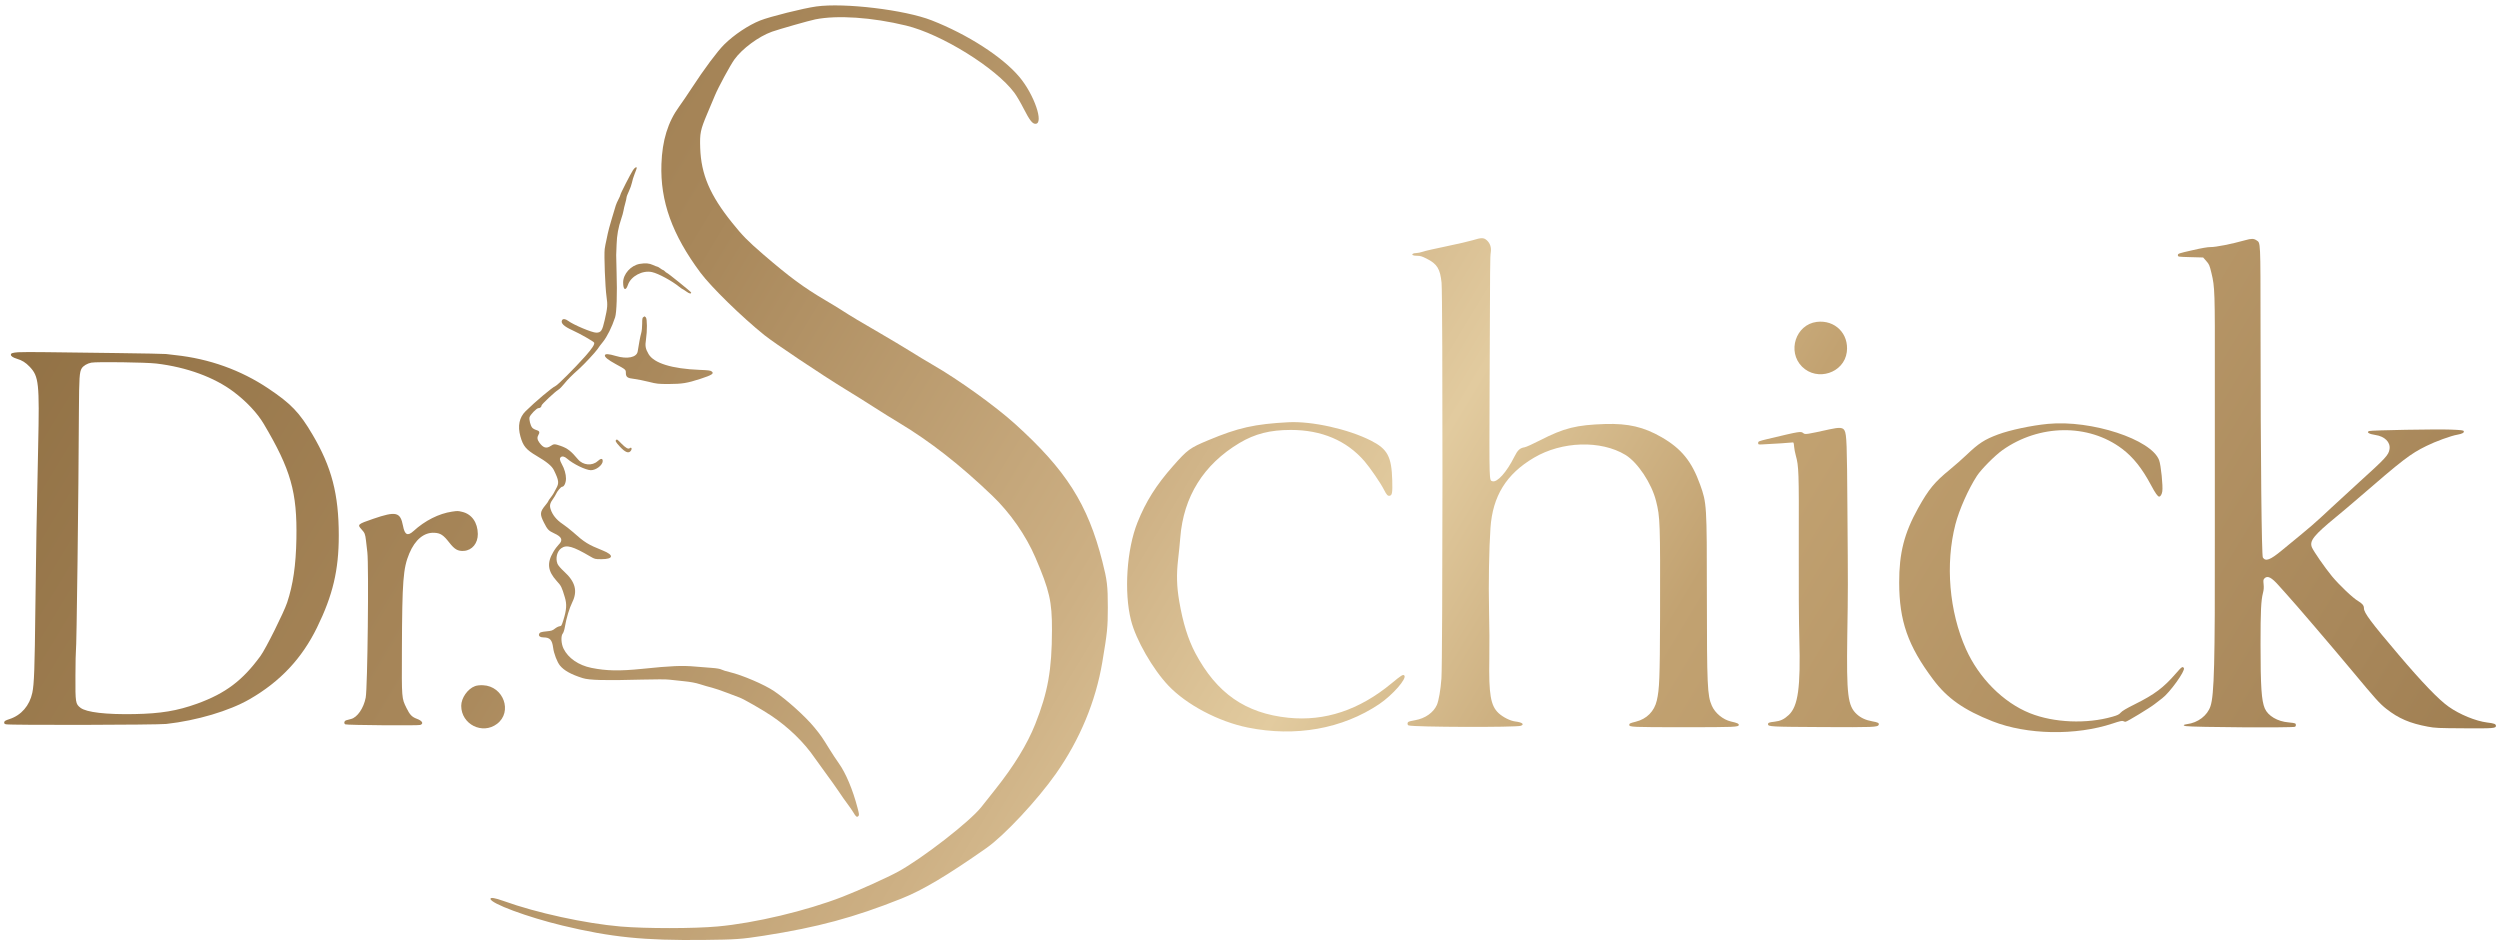
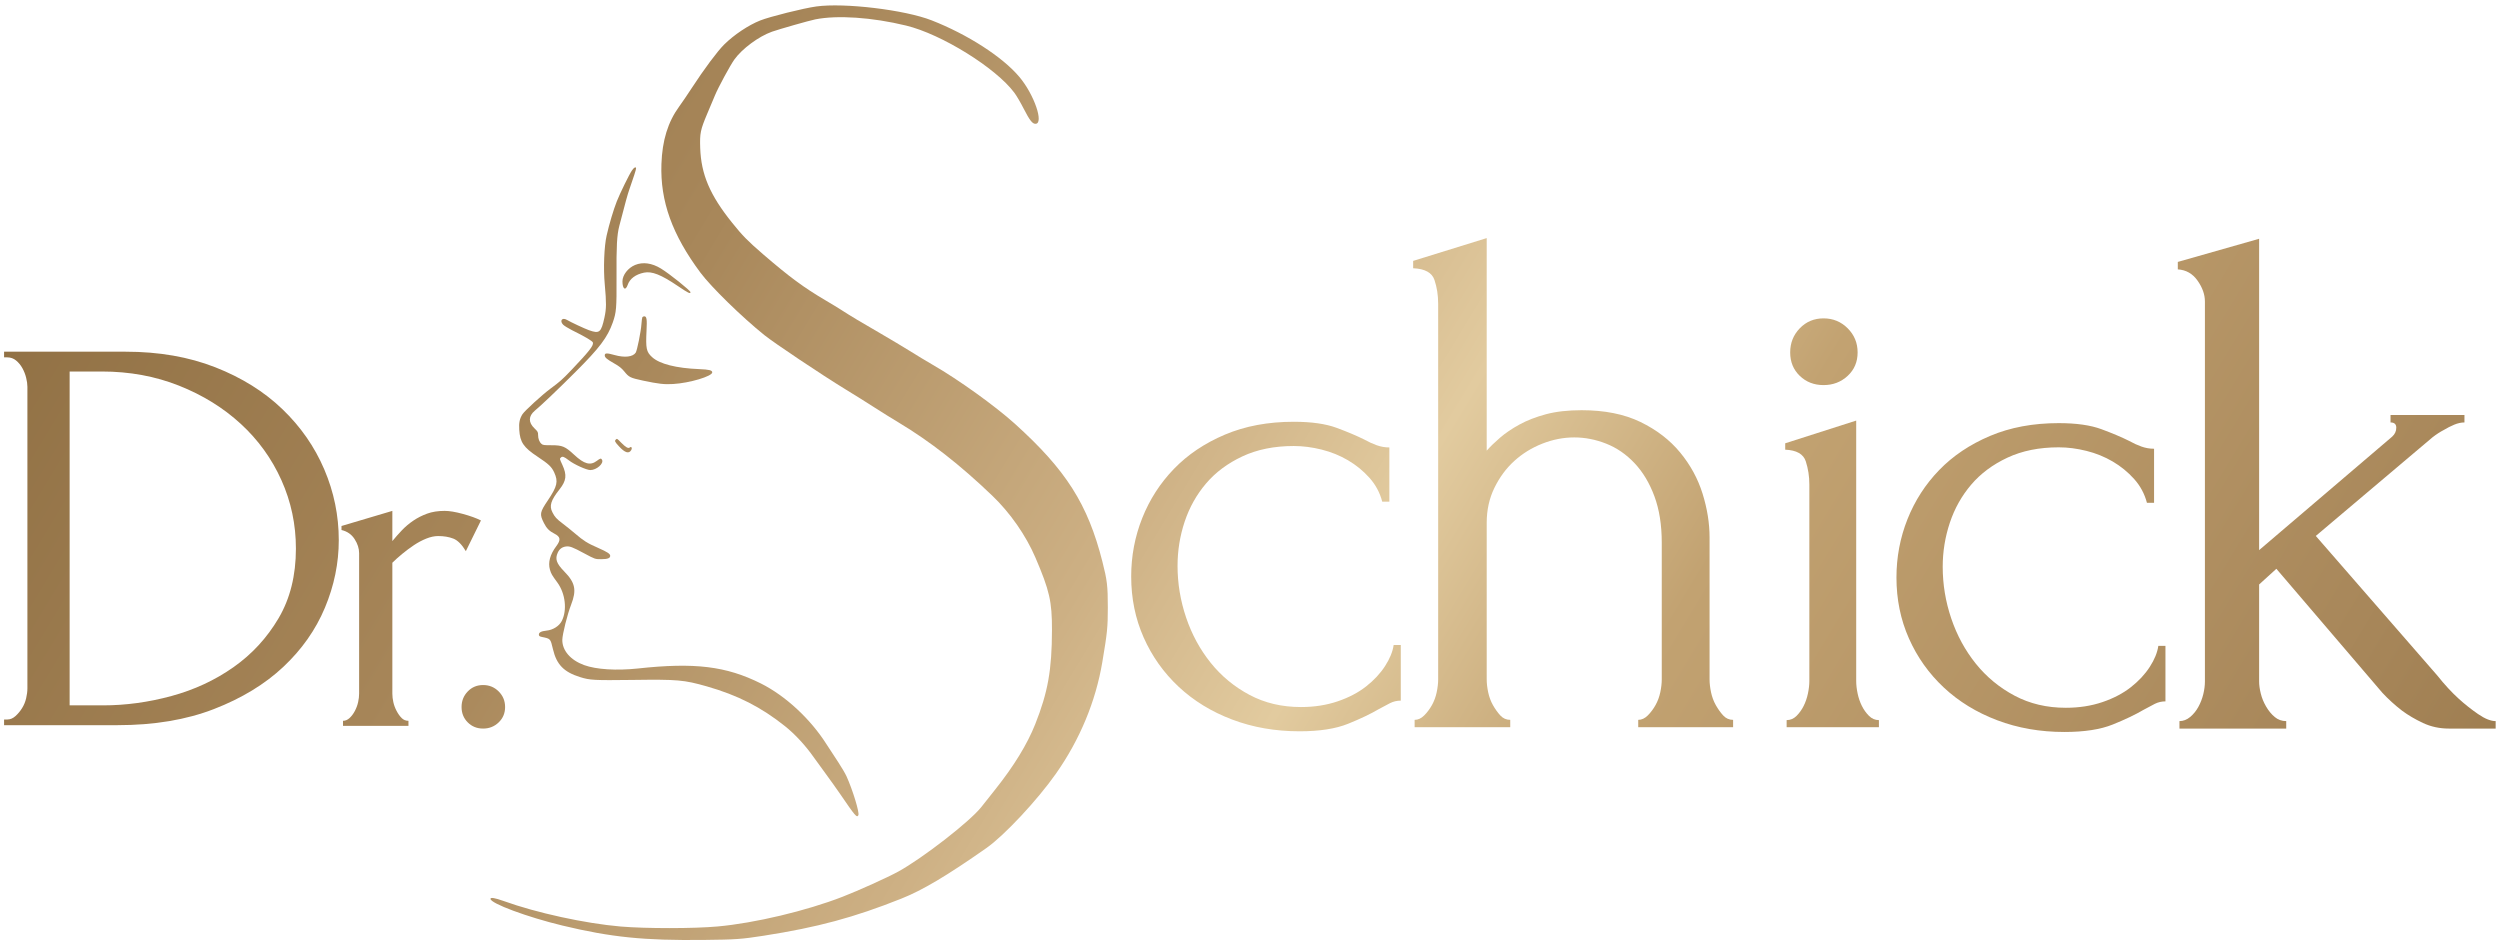
<svg xmlns="http://www.w3.org/2000/svg" viewBox="76 46 3675 1389" width="3675" height="1389" role="img" aria-label="Dr. Schick">
  <defs>
    <linearGradient id="gold" gradientUnits="userSpaceOnUse" x1="760" y1="14740" x2="37510" y2="-7484">
      <stop offset="0" stop-color="#8a6a3e" />
      <stop offset="0.25" stop-color="#a8875a" />
      <stop offset="0.42" stop-color="#cdb084" />
      <stop offset="0.5" stop-color="#e2cb9f" />
      <stop offset="0.6" stop-color="#c2a271" />
      <stop offset="0.8" stop-color="#a8875a" />
      <stop offset="1" stop-color="#8a6a3e" />
    </linearGradient>
  </defs>
  <g transform="translate(0,1520) scale(0.1,-0.1)" fill="url(#gold)" stroke="none">
    <path d="M12760 14645 c-189 -26 -681 -149 -825 -206 -172 -68 -386 -211 -530 -354 -99 -98 -295 -361 -480 -645 -59 -91 -141 -211 -181 -266 -166 -228 -249 -498 -261 -845 -19 -548 158 -1039 575 -1599 157 -210 605 -648 937 -915 145 -117 843 -584 1190 -796 138 -84 331 -205 430 -269 99 -64 261 -165 360 -224 459 -276 898 -619 1372 -1073 263 -252 494 -584 633 -908 208 -484 245 -647 244 -1065 -1 -587 -60 -917 -246 -1385 -117 -295 -314 -616 -587 -959 -69 -87 -162 -204 -206 -260 -171 -215 -856 -747 -1220 -948 -157 -86 -583 -279 -821 -371 -529 -206 -1290 -387 -1834 -436 -347 -32 -1056 -32 -1425 -1 -524 45 -1239 201 -1721 375 -129 46 -194 57 -194 32 0 -67 541 -268 1055 -392 719 -173 1201 -222 2084 -212 468 5 549 11 878 62 793 124 1324 267 2020 544 315 125 675 339 1255 746 261 183 748 704 1021 1093 351 500 584 1061 681 1638 73 434 81 512 81 804 0 317 -10 401 -80 675 -214 844 -534 1347 -1290 2029 -288 259 -829 648 -1200 861 -93 54 -247 147 -341 206 -95 59 -288 175 -430 257 -279 161 -440 257 -574 344 -47 30 -152 95 -235 143 -324 191 -528 342 -916 676 -228 197 -302 272 -456 464 -327 406 -457 711 -470 1101 -7 215 3 264 101 497 40 95 92 218 115 273 50 121 225 444 286 529 113 158 357 339 553 409 105 37 543 162 636 181 324 65 834 31 1336 -91 520 -126 1318 -621 1590 -986 32 -42 94 -148 138 -235 89 -173 128 -223 173 -223 129 0 -18 431 -237 690 -246 293 -760 624 -1289 831 -393 154 -1282 261 -1695 204z" />
-     <path d="M10065 12239 c-37 -57 -185 -346 -185 -363 0 -7 -13 -38 -29 -67 -16 -30 -33 -70 -39 -89 -5 -19 -32 -109 -60 -200 -27 -91 -53 -185 -57 -210 -4 -25 -14 -72 -22 -105 -8 -33 -19 -89 -24 -125 -11 -90 7 -565 27 -702 18 -122 15 -160 -27 -343 -36 -159 -54 -185 -125 -185 -61 0 -335 115 -413 174 -40 30 -76 33 -89 9 -23 -43 27 -91 153 -148 112 -51 313 -165 319 -182 10 -25 -30 -86 -129 -198 -157 -176 -404 -424 -439 -439 -49 -21 -298 -231 -439 -370 -94 -92 -120 -218 -77 -371 39 -141 82 -194 236 -285 152 -89 227 -151 256 -211 75 -154 79 -191 32 -273 -13 -22 -29 -52 -35 -66 -7 -14 -28 -44 -46 -67 -18 -23 -33 -45 -33 -50 0 -5 -19 -31 -41 -58 -82 -99 -86 -132 -24 -255 52 -104 69 -122 151 -160 115 -52 134 -100 66 -167 -21 -21 -57 -69 -79 -108 -96 -163 -82 -278 50 -425 68 -74 74 -87 120 -240 31 -101 26 -183 -21 -334 -26 -83 -29 -89 -56 -92 -16 -2 -47 -17 -69 -35 -34 -27 -51 -33 -116 -39 -91 -9 -108 -15 -117 -43 -9 -27 19 -47 66 -47 93 0 126 -36 141 -151 10 -84 60 -214 101 -263 60 -73 162 -130 333 -184 96 -31 326 -37 875 -22 198 5 354 5 400 -1 41 -5 138 -15 215 -23 97 -10 169 -23 235 -44 52 -17 132 -40 177 -51 45 -12 144 -45 220 -75 76 -29 159 -61 185 -70 60 -22 333 -178 463 -265 255 -170 486 -394 644 -626 30 -44 105 -147 166 -230 61 -82 144 -199 185 -260 40 -60 98 -144 130 -185 31 -41 69 -96 84 -122 37 -64 53 -76 73 -55 15 15 14 25 -12 124 -69 265 -172 509 -274 652 -38 53 -99 146 -136 206 -111 180 -128 205 -224 322 -130 159 -403 405 -591 533 -143 97 -471 237 -653 280 -49 11 -103 28 -120 37 -20 11 -72 20 -142 25 -60 4 -168 13 -240 19 -195 18 -360 11 -785 -33 -334 -34 -525 -30 -745 14 -190 38 -343 144 -411 283 -36 73 -41 189 -11 223 10 11 24 54 31 98 22 129 65 273 110 364 79 162 43 298 -119 446 -53 49 -90 92 -100 116 -32 82 -7 184 56 229 77 55 170 29 424 -120 68 -40 71 -41 165 -41 180 0 190 60 20 128 -215 86 -267 118 -440 273 -41 36 -110 90 -152 118 -88 59 -148 134 -174 216 -18 57 -9 91 43 162 12 17 27 42 33 55 21 48 75 113 95 113 28 0 55 59 55 121 0 63 -23 144 -61 211 -31 57 -36 82 -17 101 21 21 57 13 95 -21 89 -78 272 -167 348 -169 76 -1 175 75 175 135 0 42 -28 41 -75 -2 -80 -73 -215 -61 -288 26 -102 122 -154 163 -257 199 -87 30 -98 30 -144 -1 -64 -43 -110 -30 -167 48 -33 45 -36 77 -13 117 23 37 13 57 -35 70 -22 6 -49 22 -59 35 -25 32 -46 117 -38 151 10 37 104 134 130 134 25 0 46 17 47 40 1 17 197 201 245 230 18 10 57 49 87 87 49 62 113 126 222 223 71 63 239 244 270 290 16 25 51 72 78 104 61 75 133 220 179 361 23 71 32 347 22 655 -4 129 -6 246 -6 260 1 14 4 84 6 155 4 137 25 252 69 381 14 39 28 91 32 115 4 24 15 74 26 110 10 36 19 75 19 85 0 11 15 52 34 91 19 40 39 96 45 126 5 29 23 88 40 130 17 43 31 82 31 87 0 24 -30 7 -55 -31z" />
-     <path d="M22410 11209 c-52 -16 -225 -56 -385 -89 -159 -33 -317 -68 -349 -80 -33 -11 -75 -20 -95 -20 -20 0 -42 -4 -50 -9 -26 -17 1 -31 58 -31 49 0 73 -7 142 -42 155 -77 200 -151 220 -355 19 -194 17 -5552 -2 -5818 -12 -167 -40 -326 -67 -388 -50 -112 -173 -199 -320 -224 -48 -8 -93 -19 -99 -25 -19 -15 -16 -46 5 -52 84 -25 1583 -30 1648 -5 58 21 20 51 -79 63 -74 8 -183 63 -248 123 -117 110 -145 274 -136 798 3 176 2 496 -4 710 -9 392 0 905 21 1216 33 468 233 791 638 1030 412 244 984 261 1346 42 180 -110 385 -418 450 -678 60 -238 62 -307 59 -1702 -3 -902 -9 -1062 -48 -1231 -37 -159 -148 -271 -309 -311 -85 -21 -96 -27 -96 -46 0 -33 37 -35 799 -35 760 0 811 2 811 35 0 18 -22 28 -115 49 -117 27 -233 123 -281 232 -66 149 -72 293 -73 1617 0 1338 -2 1361 -99 1632 -123 343 -275 530 -568 699 -261 150 -489 203 -829 193 -424 -14 -602 -58 -957 -240 -101 -52 -203 -98 -226 -102 -70 -11 -102 -41 -152 -141 -113 -226 -252 -381 -322 -358 -47 15 -46 -37 -41 1364 7 1903 7 1929 17 1998 11 77 -9 136 -60 182 -44 38 -79 38 -204 -1z" />
-     <path d="M33765 11209 c-204 -57 -433 -102 -510 -101 -39 1 -132 -15 -270 -47 -202 -46 -210 -49 -210 -72 0 -24 0 -24 186 -29 l185 -5 46 -52 c43 -48 48 -60 77 -180 49 -202 51 -275 49 -1493 -1 -619 -1 -1690 0 -2380 3 -1845 -9 -2327 -64 -2491 -45 -138 -185 -244 -346 -264 -55 -7 -63 -22 -15 -29 112 -17 1559 -26 1602 -10 18 7 20 40 3 50 -6 4 -50 11 -97 15 -161 13 -302 96 -349 206 -48 113 -62 318 -62 944 0 486 7 641 36 754 11 41 14 79 9 126 -6 60 -5 69 14 88 44 44 103 14 212 -110 35 -40 89 -100 120 -134 101 -109 670 -774 954 -1115 346 -416 406 -483 504 -560 179 -141 346 -213 611 -262 105 -20 152 -22 534 -24 429 -3 466 0 466 36 0 27 -26 37 -128 49 -168 21 -405 118 -567 233 -145 102 -387 353 -735 763 -408 480 -510 617 -510 683 0 41 -23 69 -83 105 -79 45 -278 235 -388 367 -104 126 -273 371 -295 426 -36 95 28 175 359 447 89 73 231 193 316 267 665 575 769 656 1008 774 129 65 365 151 456 166 73 13 103 30 94 52 -4 13 -39 17 -194 23 -192 8 -1166 -9 -1196 -21 -46 -17 -3 -45 90 -58 138 -20 225 -106 209 -208 -14 -89 -50 -127 -476 -513 -96 -87 -263 -240 -370 -340 -283 -264 -274 -256 -735 -634 -174 -144 -240 -168 -281 -107 -18 29 -33 1421 -34 3406 -1 1268 1 1217 -59 1257 -41 28 -74 28 -166 2z" />
-     <path d="M10165 10861 c-131 -22 -245 -149 -245 -273 0 -112 38 -131 71 -35 43 127 215 218 354 187 92 -20 292 -128 401 -217 23 -18 44 -33 48 -33 3 0 28 -16 56 -36 45 -32 70 -37 70 -14 0 10 -347 290 -359 290 -4 0 -16 9 -26 20 -10 11 -22 20 -27 20 -5 0 -24 11 -42 25 -18 14 -38 25 -43 25 -6 0 -35 11 -65 25 -54 25 -109 30 -193 16z" />
-     <path d="M10218 10079 c-15 -8 -18 -25 -18 -98 0 -48 -6 -110 -14 -137 -13 -42 -34 -154 -52 -270 -13 -88 -154 -117 -320 -67 -108 32 -157 35 -162 10 -5 -26 44 -66 159 -129 146 -79 149 -82 149 -127 0 -64 22 -80 122 -91 48 -6 144 -25 215 -43 119 -30 139 -32 293 -32 199 1 269 12 466 76 169 55 205 78 167 108 -17 15 -50 19 -180 24 -406 16 -670 98 -749 232 -46 79 -53 119 -38 215 19 126 18 304 -2 324 -8 9 -16 16 -17 16 -1 0 -10 -5 -19 -11z" />
-     <path d="M27465 10008 c-308 -40 -437 -435 -215 -658 223 -222 618 -93 658 215 34 269 -174 477 -443 443z" />
-     <path d="M1025 9562 c-84 -7 -105 -15 -105 -36 0 -22 32 -43 89 -60 75 -22 128 -55 188 -118 134 -142 144 -238 124 -1168 -23 -1053 -30 -1473 -41 -2370 -10 -906 -18 -1125 -45 -1254 -40 -188 -162 -330 -334 -386 -61 -20 -77 -29 -79 -47 -3 -17 3 -24 25 -30 52 -15 2223 -10 2358 5 448 50 925 191 1225 364 449 259 767 597 990 1053 233 475 320 845 320 1352 0 608 -104 1007 -387 1486 -190 323 -314 452 -648 676 -406 272 -871 438 -1370 491 -60 6 -121 13 -135 16 -14 3 -338 9 -720 14 -382 5 -848 11 -1035 13 -187 3 -376 2 -420 -1z m2034 -166 c445 -53 852 -202 1136 -416 189 -143 347 -311 442 -471 399 -673 493 -1003 480 -1692 -7 -388 -49 -673 -136 -935 -49 -146 -313 -676 -390 -782 -263 -362 -514 -552 -933 -704 -295 -106 -536 -146 -923 -153 -419 -8 -704 26 -791 92 -74 57 -77 74 -75 473 1 196 4 359 7 364 10 16 39 2317 44 3528 3 493 8 571 41 625 22 37 82 73 141 84 75 15 806 5 957 -13z" />
-     <path d="M19700 8533 c-498 -26 -740 -81 -1175 -263 -274 -114 -308 -139 -520 -379 -250 -283 -401 -523 -524 -831 -158 -394 -200 -1026 -95 -1439 71 -284 320 -718 549 -959 266 -281 737 -530 1168 -617 701 -142 1391 -19 1932 345 197 133 411 378 368 421 -18 18 -42 4 -188 -117 -474 -392 -980 -560 -1516 -505 -631 65 -1054 360 -1368 951 -107 203 -182 444 -236 760 -38 223 -42 392 -17 615 12 99 26 243 32 320 47 604 342 1077 870 1393 227 135 449 192 755 192 453 0 820 -156 1083 -460 85 -99 237 -321 286 -418 38 -75 56 -95 83 -90 38 7 44 43 39 228 -10 349 -69 459 -313 583 -333 169 -866 288 -1213 270z" />
-     <path d="M30865 8509 c-241 -23 -557 -90 -735 -156 -198 -74 -283 -129 -463 -301 -62 -59 -171 -155 -242 -213 -226 -185 -311 -287 -466 -564 -207 -372 -282 -664 -281 -1100 1 -564 128 -928 499 -1423 207 -277 452 -449 873 -615 508 -200 1225 -213 1768 -32 101 34 138 42 152 35 10 -6 26 -10 35 -10 22 0 364 208 430 261 28 22 77 61 110 85 111 83 342 404 318 443 -18 29 -31 21 -116 -77 -184 -212 -314 -310 -612 -458 -117 -58 -179 -95 -200 -119 -24 -28 -47 -39 -120 -60 -381 -110 -863 -90 -1215 51 -392 157 -750 516 -941 944 -246 551 -305 1249 -154 1834 55 213 190 517 316 711 64 98 262 297 375 378 541 383 1263 392 1757 21 164 -123 296 -289 428 -537 61 -115 98 -167 118 -167 21 0 40 32 47 78 11 76 -20 386 -47 457 -114 306 -996 595 -1634 534z" />
-     <path d="M27655 8429 c-335 -74 -358 -78 -384 -58 -40 32 -38 32 -526 -84 -132 -32 -140 -35 -140 -58 0 -23 3 -24 55 -22 163 8 437 25 451 29 14 4 18 -6 22 -58 3 -35 14 -95 25 -133 44 -158 47 -239 44 -1295 -2 -590 1 -1160 8 -1400 20 -716 -18 -989 -154 -1119 -70 -65 -123 -90 -211 -100 -80 -9 -95 -15 -95 -37 0 -36 40 -38 796 -42 759 -4 817 -2 831 34 9 25 -11 36 -92 50 -97 17 -171 51 -230 105 -133 123 -152 278 -140 1149 11 700 11 687 2 1874 -6 953 -11 1087 -42 1147 -24 46 -73 50 -220 18z" />
-     <path d="M9817 8273 c-15 -14 -5 -32 49 -92 85 -93 137 -113 169 -65 20 31 6 56 -19 35 -21 -17 -58 4 -126 73 -55 57 -62 61 -73 49z" />
-     <path d="M7405 7219 c-192 -28 -399 -132 -567 -286 -86 -78 -129 -56 -154 78 -39 203 -101 218 -439 102 -229 -79 -234 -84 -172 -153 50 -55 55 -68 67 -166 5 -49 14 -127 20 -173 23 -198 3 -1996 -24 -2135 -29 -155 -124 -293 -216 -315 -25 -6 -56 -15 -70 -19 -31 -9 -39 -47 -13 -60 21 -12 1067 -20 1100 -9 55 19 32 61 -50 91 -72 27 -103 59 -152 159 -71 145 -70 133 -67 852 4 1025 18 1201 109 1420 86 204 218 312 370 303 88 -5 130 -32 216 -142 81 -104 128 -130 217 -124 121 9 205 112 204 248 -2 169 -89 293 -231 326 -64 15 -63 15 -148 3z" />
-     <path d="M7743 4654 c-109 -40 -203 -175 -203 -290 0 -271 311 -428 526 -265 233 176 96 555 -205 568 -51 2 -90 -3 -118 -13z" />
+     <path d="M10050 12235 c-40 -58 -175 -334 -223 -455 -49 -125 -111 -332 -149 -500 -37 -158 -50 -488 -28 -720 25 -277 24 -354 -4 -485 -49 -224 -73 -244 -228 -189 -71 26 -259 114 -327 153 -67 39 -108 -14 -54 -71 15 -16 73 -52 128 -80 200 -99 306 -162 311 -184 11 -44 -53 -126 -317 -404 -129 -135 -170 -172 -307 -273 -121 -89 -378 -325 -411 -375 -42 -66 -55 -127 -48 -230 11 -182 63 -259 269 -395 164 -109 206 -148 245 -232 61 -134 46 -202 -94 -411 -119 -177 -123 -202 -57 -333 38 -77 79 -118 154 -156 90 -46 97 -91 28 -183 -93 -124 -124 -241 -94 -346 18 -61 29 -80 110 -190 118 -162 145 -406 64 -565 -39 -75 -130 -132 -224 -141 -81 -8 -117 -29 -112 -64 2 -16 14 -23 43 -29 130 -27 126 -23 164 -182 53 -224 160 -334 397 -408 146 -46 207 -49 769 -42 668 9 757 1 1096 -95 454 -130 798 -305 1150 -586 147 -118 300 -283 424 -460 27 -38 104 -143 170 -234 67 -91 163 -226 214 -300 226 -331 247 -355 269 -313 19 36 -83 370 -174 571 -19 42 -73 133 -118 202 -46 69 -124 189 -174 266 -237 375 -604 715 -967 897 -511 255 -973 311 -1810 220 -312 -33 -610 -15 -788 50 -201 73 -323 215 -321 372 2 84 74 374 129 515 84 216 62 324 -101 490 -115 118 -137 183 -95 276 24 52 61 81 116 90 59 8 94 -4 276 -102 157 -84 157 -84 246 -84 94 0 133 14 133 49 0 30 -40 56 -180 118 -156 68 -210 102 -335 209 -49 42 -131 108 -180 145 -95 72 -118 96 -155 169 -48 93 -23 175 104 335 102 130 112 210 43 361 -43 94 -42 88 -21 109 21 21 46 12 115 -41 76 -60 261 -144 317 -144 91 0 201 96 172 151 -15 26 -24 24 -77 -16 -95 -72 -185 -48 -334 91 -130 121 -172 139 -330 139 -113 0 -129 2 -149 20 -32 28 -50 76 -50 131 0 42 -4 50 -54 98 -91 87 -89 179 6 259 94 78 338 310 600 572 353 352 469 507 546 725 52 150 57 204 55 660 -3 470 6 624 41 760 94 363 120 456 149 540 59 167 97 286 97 303 0 31 -29 18 -60 -28z" />
+     <path d="M10096 10845 c-104 -43 -186 -148 -186 -241 0 -113 45 -144 77 -52 31 91 117 155 240 180 116 24 251 -30 495 -195 155 -105 188 -121 188 -92 0 23 -311 273 -435 348 -133 81 -265 99 -379 52z" />
+     <path d="M10203 10078 c-4 -7 -11 -53 -14 -103 -7 -108 -63 -386 -84 -419 -42 -63 -162 -77 -311 -35 -114 32 -144 31 -144 -5 0 -31 29 -56 140 -119 74 -42 106 -68 146 -116 70 -87 87 -95 276 -136 227 -48 313 -58 443 -50 242 14 575 114 575 171 0 31 -45 42 -190 48 -339 13 -586 76 -695 177 -84 77 -94 126 -81 389 9 168 2 210 -33 210 -11 0 -23 -6 -28 -12z" />
+     <path d="M9812 8278 c-20 -20 -14 -33 48 -100 86 -94 144 -112 178 -56 20 33 4 61 -22 39 -21 -17 -58 4 -126 73 -59 61 -60 62 -78 44z" />
+     <path d="M820 4163.182H866.328Q931.186 4163.182 986.78 4213.091Q1042.373 4263.0 1084.068 4329.545Q1125.763 4396.091 1144.294 4475.114Q1162.825 4554.136 1162.825 4620.682V9054.273Q1162.825 9112.5 1144.294 9187.364Q1125.763 9262.227 1088.701 9328.773Q1051.638 9395.318 996.045 9441.068Q940.452 9486.818 866.328 9486.818H820V9570.0H2608.249Q3340.226 9570.0 3923.955 9341.25Q4507.684 9112.5 4910.734 8725.705Q5313.785 8338.909 5526.893 7839.818Q5740 7340.727 5740 6800.045Q5740 6292.636 5536.158 5806.023Q5332.316 5319.409 4924.633 4936.773Q4516.949 4554.136 3905.424 4317.068Q3293.898 4080.0 2487.797 4080.0H820ZM5109.944 6675.273Q5109.944 7207.636 4896.836 7681.773Q4683.729 8155.909 4299.209 8509.432Q3914.689 8862.955 3391.186 9070.909Q2867.684 9278.864 2256.158 9278.864H1783.616V4371.136H2274.689Q2775.028 4371.136 3280.0 4508.386Q3784.972 4645.636 4192.655 4932.614Q4600.339 5219.591 4855.141 5652.136Q5109.944 6084.682 5109.944 6675.273Z" />
+     <path d="M7607.951 6637.963Q7519.145 6785.972 7422.939 6822.974Q7326.733 6859.977 7200.925 6859.977Q7119.52 6859.977 7027.014 6822.974Q6934.508 6785.972 6845.703 6726.768Q6756.897 6667.564 6671.792 6597.26Q6586.686 6526.956 6527.482 6467.752V4543.63Q6527.482 4484.426 6542.283 4417.822Q6557.084 4351.218 6590.386 4288.314Q6623.689 4225.41 6664.391 4184.707Q6705.094 4144.005 6764.297 4144.005V4070.0H5802.237V4144.005Q5854.04 4144.005 5898.443 4184.707Q5942.845 4225.41 5976.148 4288.314Q6009.45 4351.218 6024.251 4417.822Q6039.052 4484.426 6039.052 4543.63V6608.361Q6039.052 6711.967 5972.447 6815.574Q5905.843 6919.18 5780.035 6948.782V7007.986L6527.482 7230.0V6785.972Q6594.087 6867.377 6668.091 6945.082Q6742.096 7022.787 6834.602 7085.691Q6927.108 7148.595 7038.115 7189.297Q7149.122 7230.0 7297.131 7230.0Q7400.738 7230.0 7563.548 7185.597Q7726.358 7141.194 7829.965 7089.391Z" />
+     <path d="M7545.0 4346.632Q7545.0 4481.368 7635.947 4575.684Q7726.895 4670 7861.632 4670Q7996.368 4670 8090.684 4575.684Q8185.0 4481.368 8185.0 4346.632Q8185.0 4211.895 8090.684 4120.947Q7996.368 4030 7861.632 4030Q7726.895 4030 7635.947 4120.947Q7545.0 4211.895 7545.0 4346.632Z" />
+     <path d="M21351.452 4440.806Q21267.581 4440.806 21194.194 4404.113Q21120.806 4367.419 21026.452 4315Q20848.226 4210.161 20575.645 4100.081Q20303.065 3990 19862.742 3990Q19328.065 3990 18872.016 4162.984Q18415.968 4335.968 18085.726 4645.242Q17755.484 4954.516 17572.016 5368.629Q17388.548 5782.742 17388.548 6265Q17388.548 6715.806 17551.048 7124.677Q17713.548 7533.548 18017.581 7848.065Q18321.613 8162.581 18767.177 8351.29Q19212.742 8540.0 19778.871 8540.0Q20166.774 8540.0 20407.903 8450.887Q20649.032 8361.774 20816.774 8277.903Q20911.129 8225.484 21000.242 8194.032Q21089.355 8162.581 21183.71 8162.581V7365.806H21078.871Q21026.452 7565.0 20890.161 7717.016Q20753.871 7869.032 20575.645 7973.871Q20397.419 8078.71 20187.742 8131.129Q19978.065 8183.548 19778.871 8183.548Q19349.032 8183.548 19024.032 8031.532Q18699.032 7879.516 18489.355 7633.145Q18279.677 7386.774 18174.839 7072.258Q18070.0 6757.742 18070.0 6422.258Q18070.0 6034.355 18195.806 5662.177Q18321.613 5290 18557.5 4996.452Q18793.387 4702.903 19128.871 4524.677Q19464.355 4346.452 19883.71 4346.452Q20177.258 4346.452 20423.629 4430.323Q20670.0 4514.194 20842.984 4650.484Q21015.968 4786.774 21120.806 4949.274Q21225.645 5111.774 21246.613 5258.548H21351.452Z" />
+     <path d="M25890.632 4752.782Q25890.632 4666.286 25912.256 4563.571Q25933.88 4460.857 25982.534 4374.361Q26031.188 4287.865 26090.654 4222.992Q26150.12 4158.12 26236.617 4158.12V4050.0H24841.865V4158.12Q24917.549 4158.12 24982.421 4222.992Q25047.293 4287.865 25095.947 4374.361Q25144.602 4460.857 25166.226 4563.571Q25187.85 4666.286 25187.85 4752.782V6763.82Q25187.85 7153.053 25079.729 7444.977Q24971.609 7736.902 24787.805 7931.519Q24604.0 8126.135 24371.541 8218.038Q24139.083 8309.94 23901.218 8309.94Q23663.353 8309.94 23430.895 8218.038Q23198.436 8126.135 23020.038 7963.955Q22841.639 7801.774 22728.113 7569.316Q22614.586 7336.857 22614.586 7055.744V4752.782Q22614.586 4666.286 22636.211 4563.571Q22657.835 4460.857 22706.489 4374.361Q22755.143 4287.865 22814.609 4222.992Q22874.075 4158.12 22960.571 4158.12V4050.0H21555.008V4158.12Q21630.692 4158.12 21695.564 4222.992Q21760.436 4287.865 21809.09 4374.361Q21857.744 4460.857 21879.368 4563.571Q21900.992 4666.286 21900.992 4752.782V10277.729Q21900.992 10461.534 21846.932 10623.714Q21792.872 10785.895 21533.383 10796.707V10904.827L22614.586 11240.0V8115.323Q22690.271 8201.82 22809.203 8304.534Q22928.135 8407.248 23095.722 8499.15Q23263.308 8591.053 23484.955 8650.519Q23706.602 8709.985 24009.338 8709.985Q24517.504 8709.985 24874.301 8536.992Q25231.098 8364.0 25458.15 8088.293Q25685.203 7812.586 25787.917 7482.82Q25890.632 7153.053 25890.632 6839.504Z" />
+     <path d="M27023.576 4050.0V4154.34Q27107.049 4154.34 27169.653 4216.944Q27232.257 4279.549 27273.993 4363.021Q27315.729 4446.493 27336.597 4545.616Q27357.465 4644.74 27357.465 4728.212V7618.438Q27357.465 7795.816 27305.295 7957.543Q27253.125 8119.271 27002.708 8129.705V8223.611L28046.111 8557.5V4728.212Q28046.111 4644.74 28066.979 4545.616Q28087.847 4446.493 28129.583 4363.021Q28171.319 4279.549 28233.924 4216.944Q28296.528 4154.34 28380.0 4154.34V4050.0ZM27075.747 9559.167Q27075.747 9767.847 27216.606 9913.924Q27357.465 10060.0 27566.146 10060.0Q27774.826 10060.0 27920.903 9913.924Q28066.979 9767.847 28066.979 9559.167Q28066.979 9350.486 27920.903 9214.844Q27774.826 9079.201 27566.146 9079.201Q27357.465 9079.201 27216.606 9214.844Q27075.747 9350.486 27075.747 9559.167Z" />
+     <path d="M32592.097 4429.816Q32508.41 4429.816 32435.184 4393.203Q32361.959 4356.59 32267.811 4304.286Q32089.977 4199.677 31817.995 4089.839Q31546.014 3980 31106.659 3980Q30573.157 3980 30118.111 4152.604Q29663.065 4325.207 29333.548 4633.802Q29004.032 4942.396 28820.968 5355.599Q28637.903 5768.802 28637.903 6250.0Q28637.903 6699.816 28800.046 7107.788Q28962.189 7515.76 29265.553 7829.585Q29568.917 8143.41 30013.502 8331.705Q30458.088 8520.0 31022.972 8520.0Q31410.023 8520.0 31650.622 8431.083Q31891.221 8342.166 32058.594 8258.479Q32152.742 8206.175 32241.659 8174.793Q32330.576 8143.41 32424.724 8143.41V7348.387H32320.115Q32267.811 7547.143 32131.82 7698.825Q31995.829 7850.507 31817.995 7955.115Q31640.161 8059.724 31430.945 8112.028Q31221.728 8164.332 31022.972 8164.332Q30594.078 8164.332 30269.793 8012.65Q29945.507 7860.968 29736.29 7615.138Q29527.074 7369.309 29422.465 7055.484Q29317.857 6741.659 29317.857 6406.912Q29317.857 6019.862 29443.387 5648.502Q29568.917 5277.143 29804.286 4984.24Q30039.654 4691.336 30374.401 4513.502Q30709.147 4335.668 31127.581 4335.668Q31420.484 4335.668 31666.313 4419.355Q31912.143 4503.041 32084.747 4639.032Q32257.35 4775.023 32361.959 4937.166Q32466.567 5099.309 32487.488 5245.76H32592.097Z" />
+     <path d="M36757.988 4030.0Q36552.744 4030.0 36377.683 4112.317Q36202.622 4194.634 36069.817 4293.415Q35912.866 4414.146 35780.061 4556.829L34222.622 6378.78L33969.085 6148.293V4721.463Q33969.085 4644.634 33993.232 4545.854Q34017.378 4447.073 34071.707 4353.78Q34126.037 4260.488 34198.476 4200.122Q34270.915 4139.756 34367.5 4139.756V4030.0H32797.988V4139.756Q32882.5 4139.756 32954.939 4200.122Q33027.378 4260.488 33075.671 4348.293Q33123.963 4436.098 33148.11 4534.878Q33172.256 4633.659 33172.256 4721.463V10308.049Q33172.256 10461.707 33063.598 10615.366Q32954.939 10769.024 32773.841 10780.0V10889.756L33969.085 11230.0V6653.171L35924.939 8321.463Q35985.305 8376.341 35985.305 8453.171Q35985.305 8530.0 35900.793 8530.0V8639.756H36987.378V8530.0Q36914.939 8530.0 36836.463 8497.073Q36757.988 8464.146 36685.549 8420.244Q36601.037 8376.341 36516.524 8310.488L34802.134 6861.707L36588.963 4809.268Q36745.915 4611.707 36902.866 4469.024Q37035.671 4348.293 37186.585 4244.024Q37337.5 4139.756 37446.159 4139.756V4030.0Z" />
  </g>
</svg>
